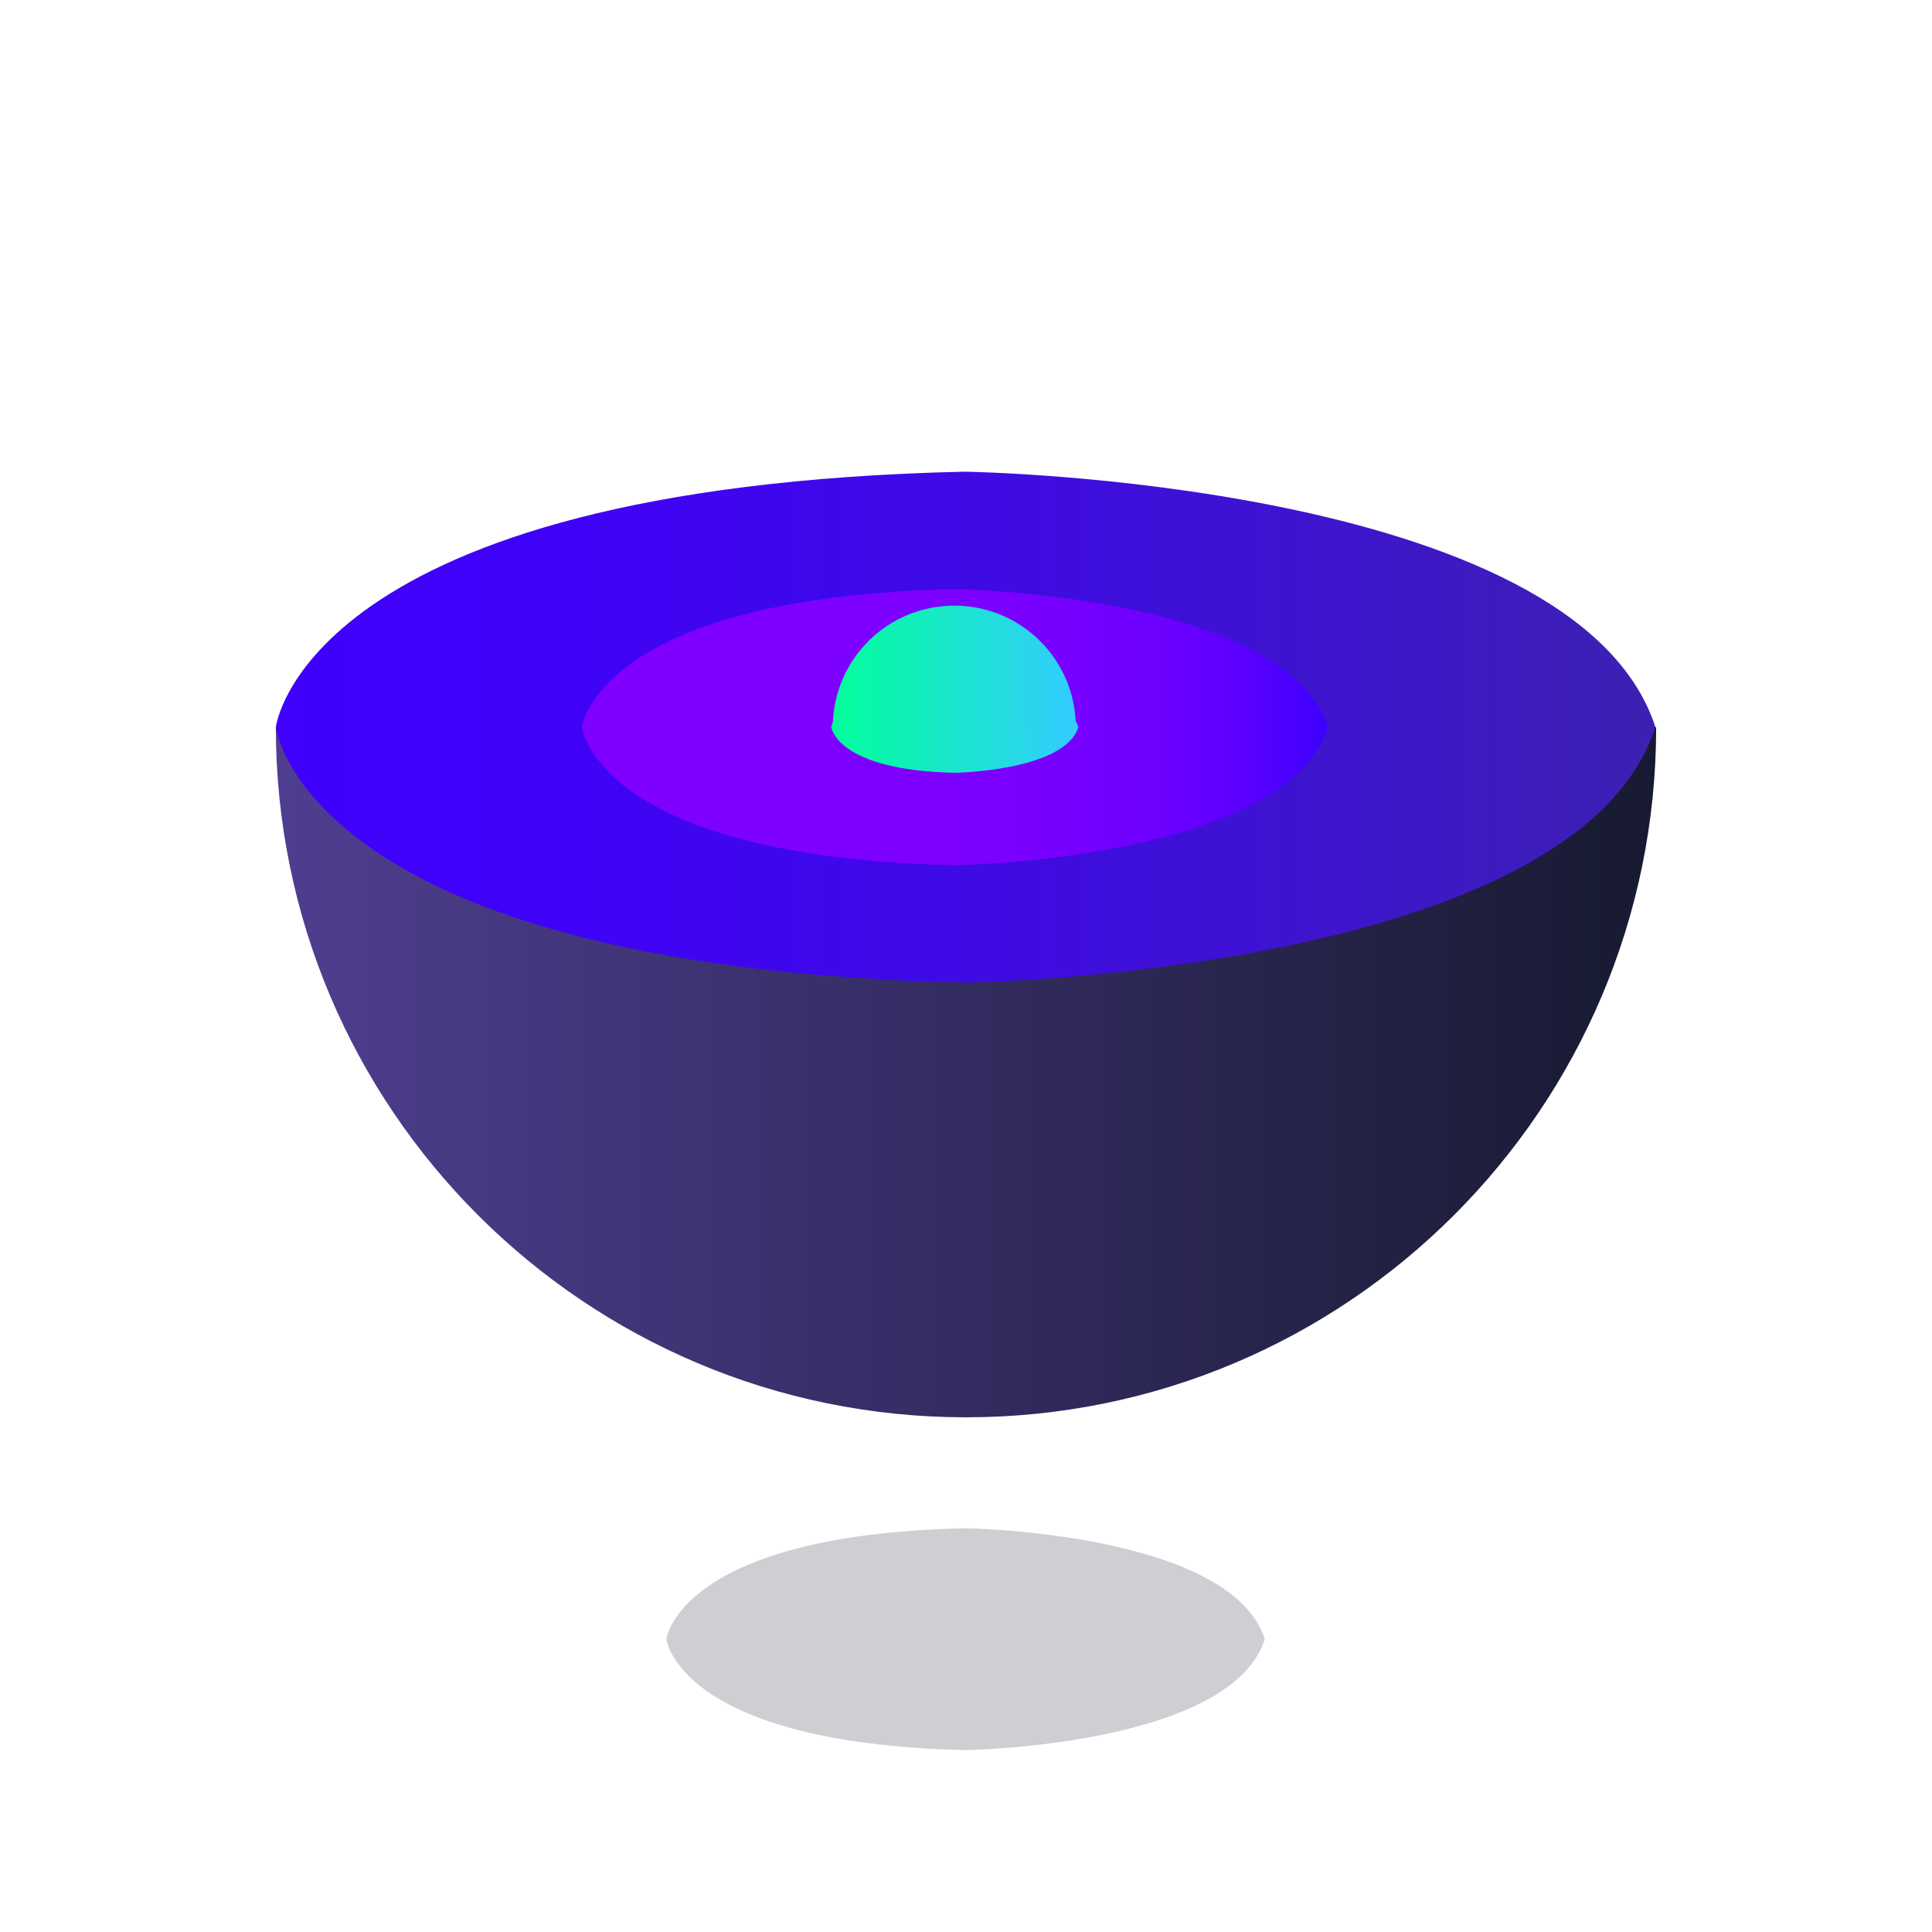
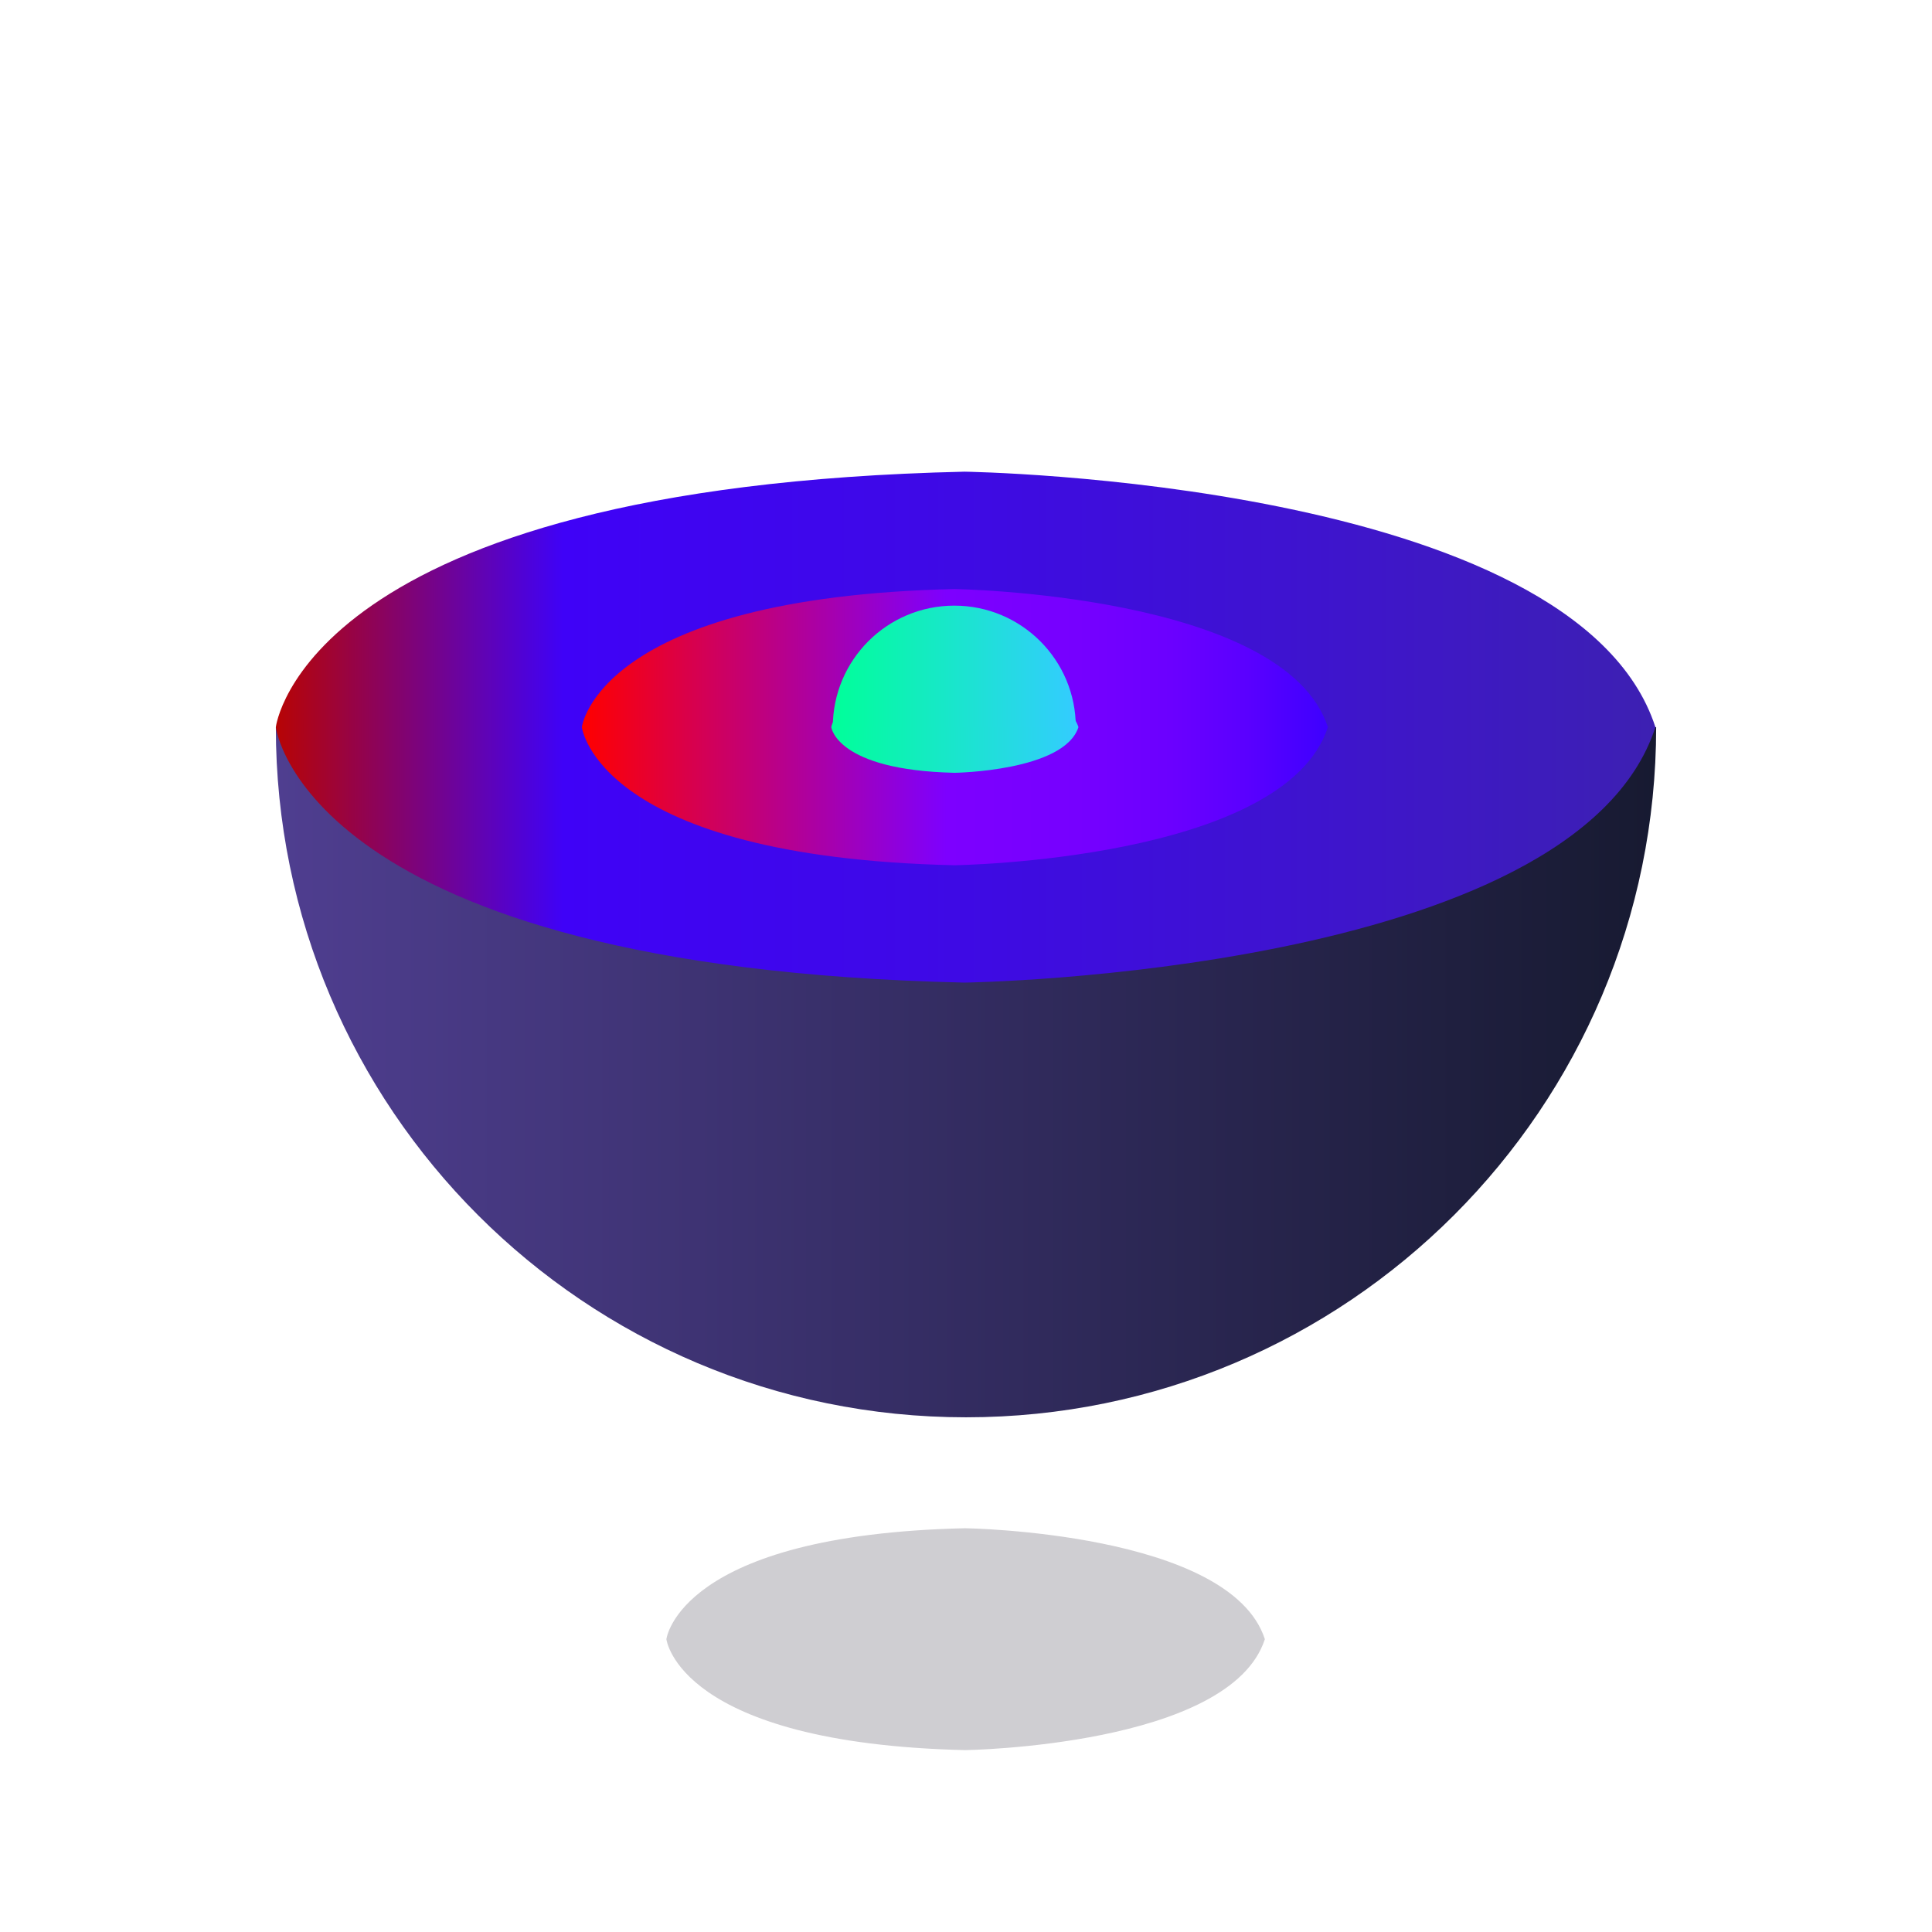
<svg xmlns="http://www.w3.org/2000/svg" version="1.1" id="Capa_1" x="0px" y="0px" viewBox="31 -31 512 512" style="enable-background:new 31 -31 512 512;" xml:space="preserve">
  <style type="text/css">
	.st0{opacity:0.2;fill:#11081C;enable-background:new    ;}
	.st1{fill:none;stroke:url(#SVGID_1_);stroke-width:3;stroke-linecap:round;stroke-linejoin:round;stroke-miterlimit:10;}
	.st2{fill:url(#SVGID_2_);}
	.st3{fill:url(#SVGID_3_);}
	.st4{fill:url(#SVGID_4_);}
	.st5{fill:url(#SVGID_5_);}
	.st6{fill:url(#SVGID_6_);}
</style>
  <path class="st0" d="M286.8,374c-75.9,1.7-79.2,29.4-79.2,29.4s3.2,27.6,79.2,29.4c0,0,70.2-1,79.4-29.4  C357,375,286.8,374,286.8,374z" />
  <linearGradient id="SVGID_1_" gradientUnits="userSpaceOnUse" x1="-526.2" y1="389.3" x2="-526.2" y2="389.3">
-     <stop offset="2.945171e-007" style="stop-color:#3F00FC" />
+     <stop offset="2.945171e-007" style="stop-color:#b70404" />
    <stop offset="0.208" style="stop-color:#3F02F7" />
    <stop offset="0.467" style="stop-color:#3E09E7" />
    <stop offset="0.753" style="stop-color:#3E14CE" />
    <stop offset="1" style="stop-color:#3D20B2" />
  </linearGradient>
  <path class="st1" d="M-526.2,389.3" />
  <linearGradient id="SVGID_2_" gradientUnits="userSpaceOnUse" x1="104.087" y1="253.188" x2="469.913" y2="253.188">
    <stop offset="0" style="stop-color:#4F3E90" />
    <stop offset="1" style="stop-color:#171A31" />
  </linearGradient>
  <path class="st2" d="M469.9,161.7c0,101-81.9,182.9-182.9,182.9s-182.9-81.9-182.9-182.9" />
  <linearGradient id="SVGID_3_" gradientUnits="userSpaceOnUse" x1="104.087" y1="161.732" x2="469.722" y2="161.732">
-     <stop offset="2.945171e-007" style="stop-color:#3F00FC" />
+     <stop offset="2.945171e-007" style="stop-color:#b70404" />
    <stop offset="0.208" style="stop-color:#3F02F7" />
    <stop offset="0.467" style="stop-color:#3E09E7" />
    <stop offset="0.753" style="stop-color:#3E14CE" />
    <stop offset="1" style="stop-color:#3D20B2" />
  </linearGradient>
  <path class="st3" d="M286.6,94c-175.1,4-182.5,67.7-182.5,67.7s7.5,63.7,182.5,67.7c0,0,161.9-2.3,183.1-67.7  C448.5,96.3,286.6,94,286.6,94z" />
  <linearGradient id="SVGID_4_" gradientUnits="userSpaceOnUse" x1="185.211" y1="161.732" x2="382.857" y2="161.732">
-     <stop offset="1.916698e-007" style="stop-color:#7F00FF" />
+     <stop offset="1.916698e-007" style="stop-color:#ff0000" />
    <stop offset="0.489" style="stop-color:#7D00FF" />
    <stop offset="0.665" style="stop-color:#7600FF" />
    <stop offset="0.79" style="stop-color:#6B00FF" />
    <stop offset="0.892" style="stop-color:#5A00FF" />
    <stop offset="0.978" style="stop-color:#4400FF" />
    <stop offset="1" style="stop-color:#3D00FF" />
  </linearGradient>
  <path class="st4" d="M283.9,125.1c-94.6,2.2-98.7,36.6-98.7,36.6s4,34.4,98.7,36.6c0,0,87.5-1.2,99-36.6  C371.4,126.4,283.9,125.1,283.9,125.1z" />
  <linearGradient id="SVGID_5_" gradientUnits="userSpaceOnUse" x1="251.241" y1="161.732" x2="316.828" y2="161.732">
    <stop offset="0" style="stop-color:#00FF99" />
    <stop offset="1" style="stop-color:#33CCFF" />
  </linearGradient>
  <path class="st5" d="M284,149.6c-31.4,0.7-32.7,12.1-32.7,12.1s1.3,11.4,32.7,12.1c0,0,29-0.4,32.8-12.1  C313,150,284,149.6,284,149.6z" />
  <linearGradient id="SVGID_6_" gradientUnits="userSpaceOnUse" x1="251.671" y1="145.653" x2="315.987" y2="145.653">
    <stop offset="0" style="stop-color:#00FF99" />
    <stop offset="1" style="stop-color:#33CCFF" />
  </linearGradient>
  <path class="st6" d="M251.7,161.7c0-17.8,14.4-32.2,32.2-32.2c17.8,0,32.2,14.4,32.2,32.2" />
</svg>
